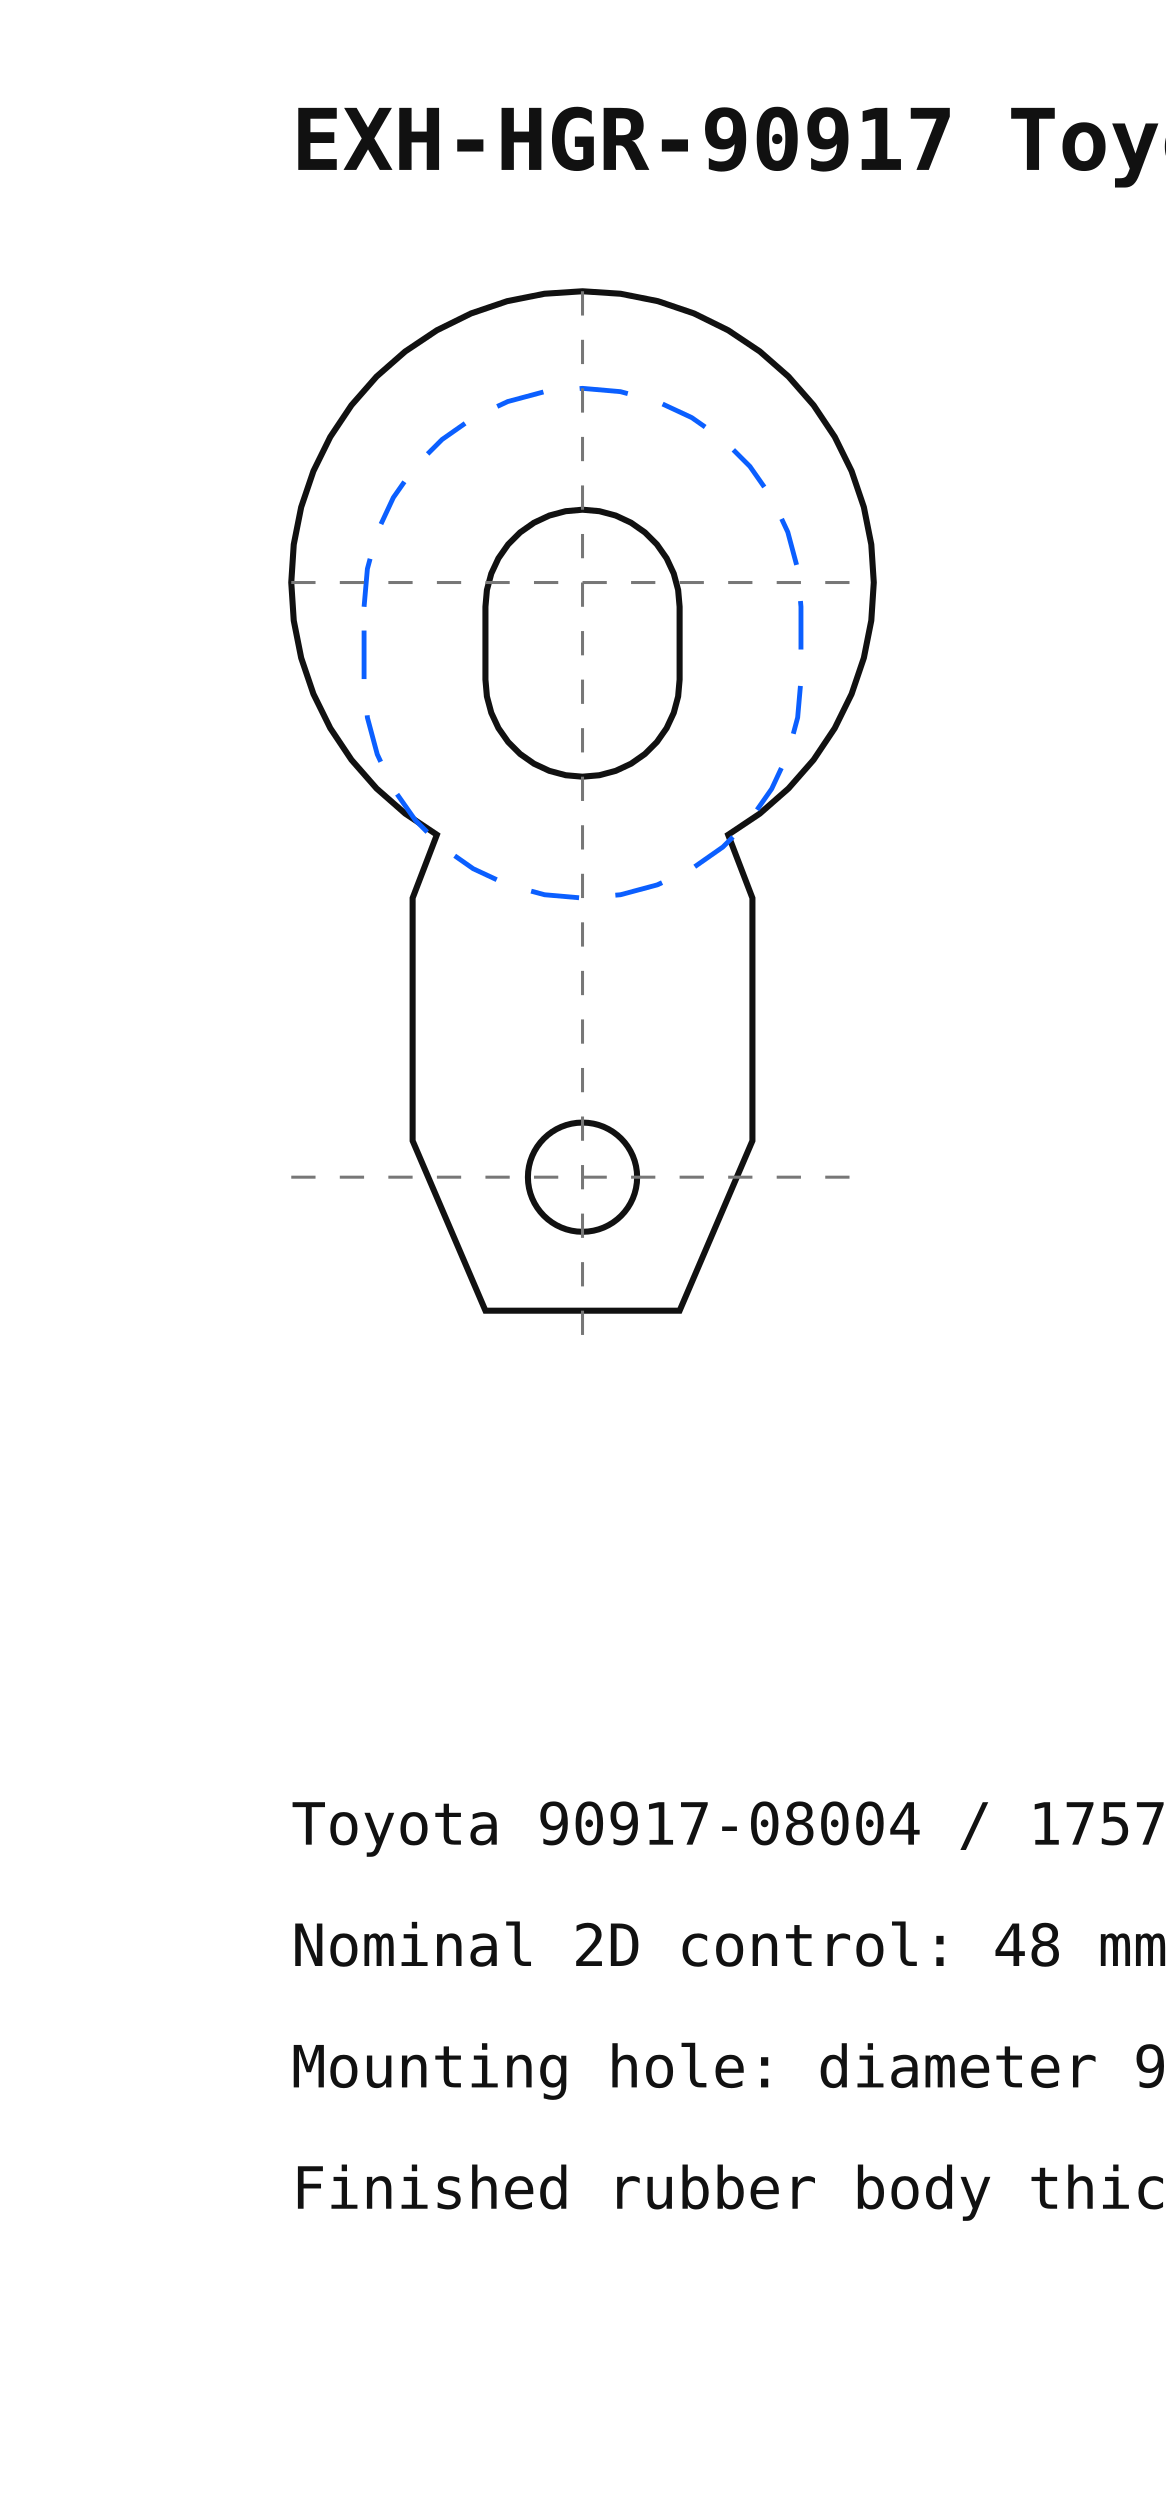
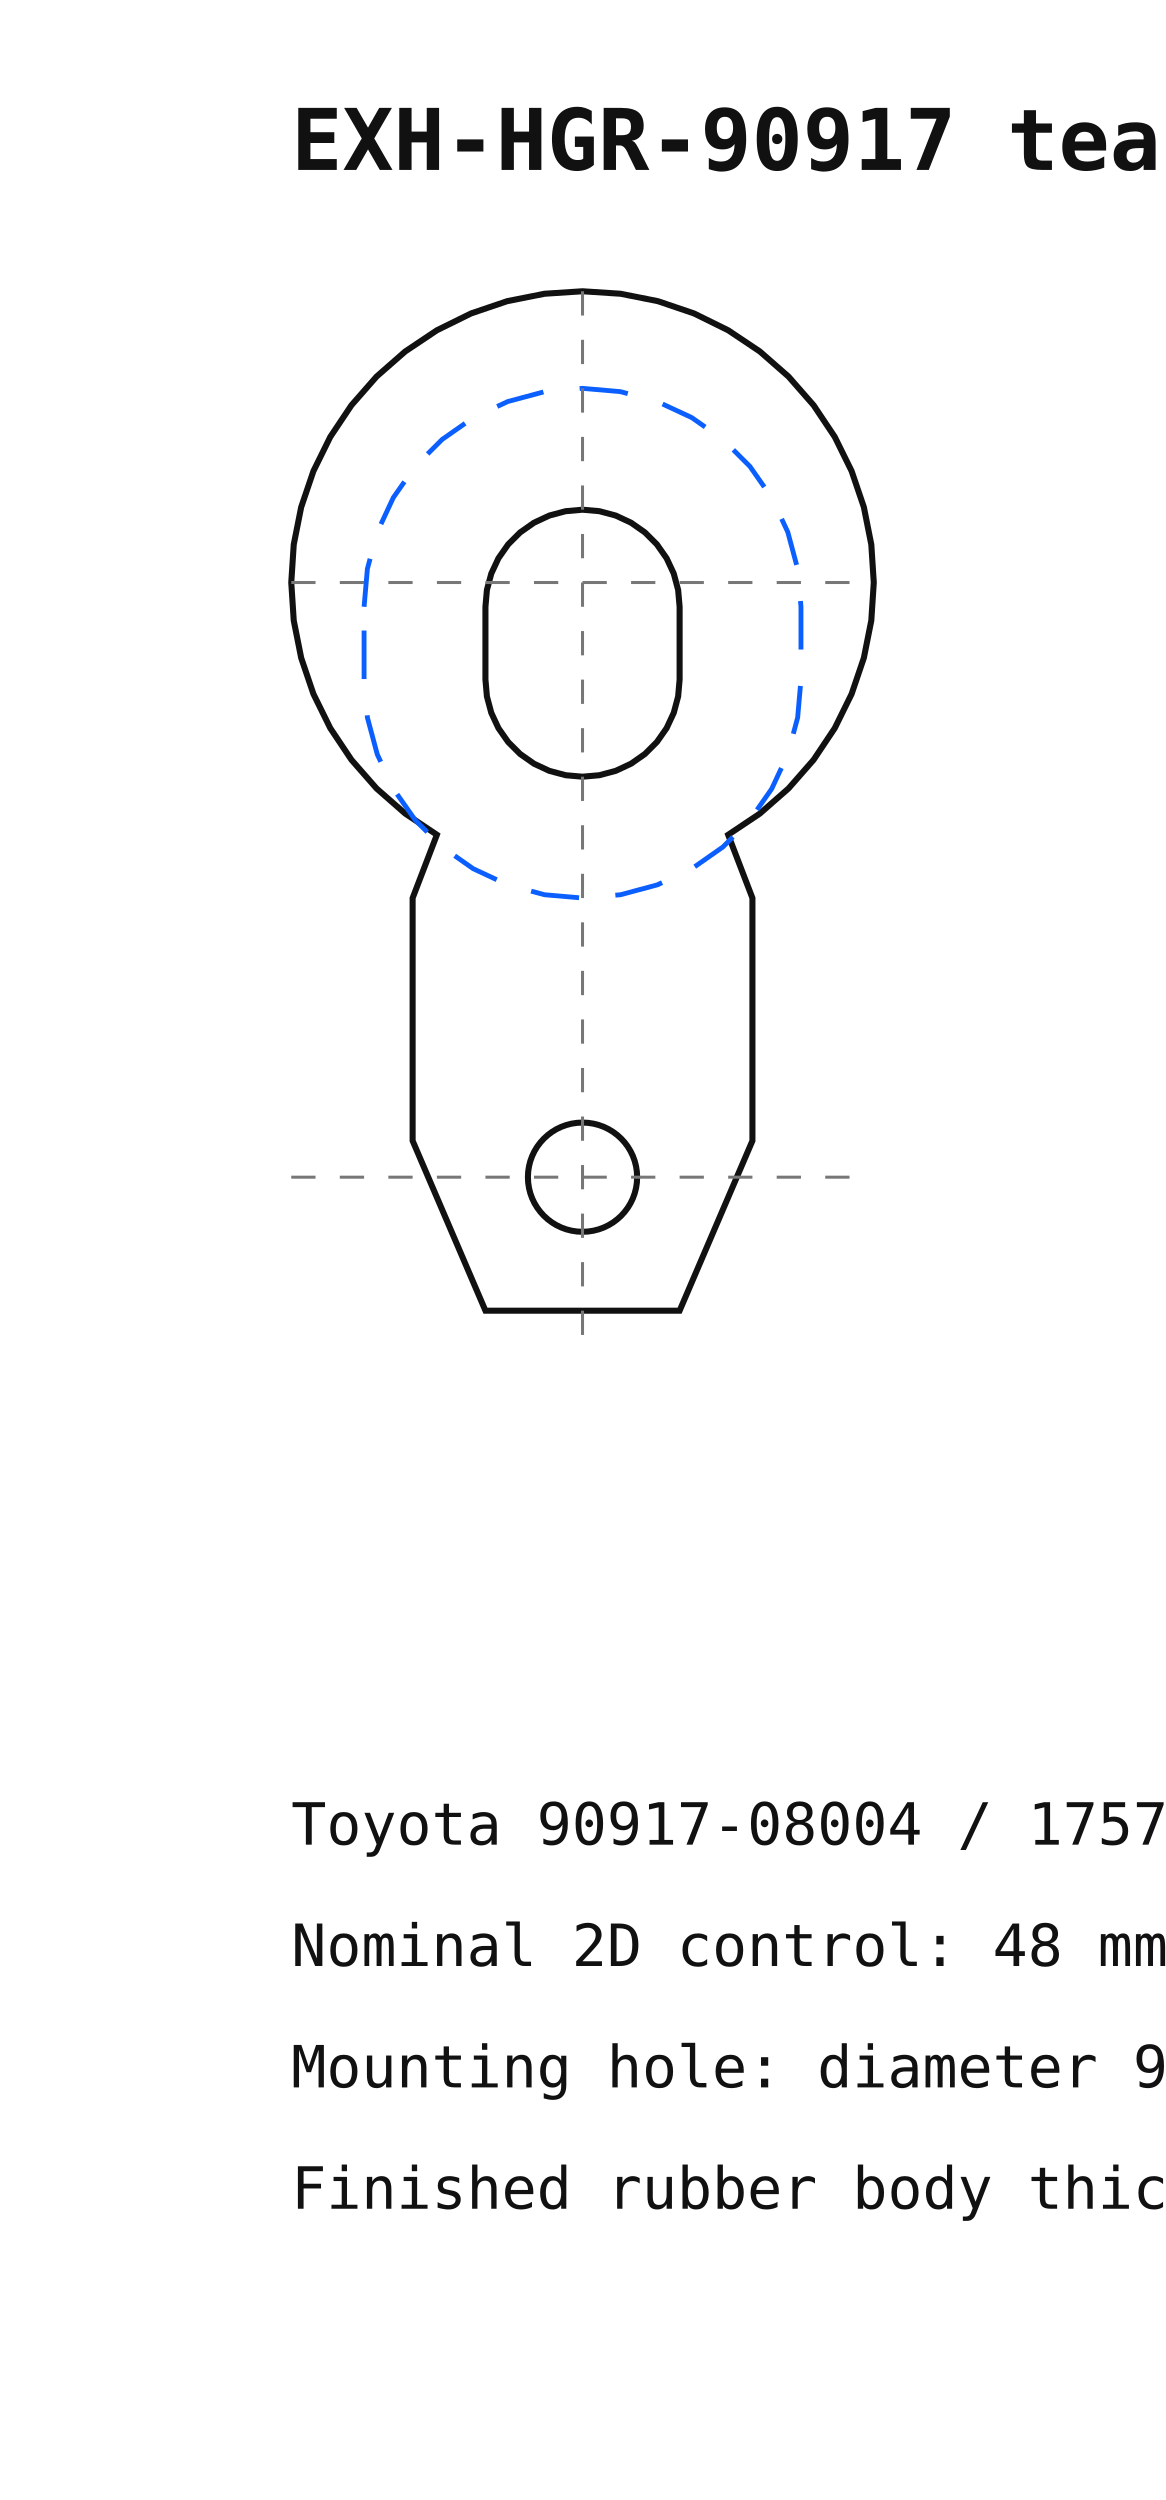
<svg xmlns="http://www.w3.org/2000/svg" width="96mm" height="206mm" viewBox="0 0 96 206">
  <style>
    .cut { fill: none; stroke: #111; stroke-width: 0.5; }
    .drill { fill: none; stroke: #111; stroke-width: 0.5; }
    .relief { fill: none; stroke: #111; stroke-width: 0.5; }
    .form { fill: none; stroke: #0b5fff; stroke-width: 0.4; stroke-dasharray: 4 3; }
    .mark { fill: none; stroke: #8a5a00; stroke-width: 0.4; stroke-dasharray: 3 2; }
    .template { fill: none; stroke: #7a1f8a; stroke-width: 0.45; stroke-dasharray: 5 3; }
    .center { stroke: #777; stroke-width: 0.25; stroke-dasharray: 2 2; }
    .title { font: 700 7px monospace; fill: #111; }
    .note { font: 4.8px monospace; fill: #111; }
  </style>
-   <text x="24" y="14" class="title">EXH-HGR-90917 Toyota 90917-08004 style exhaust cushion | qty as fitted | units: mm</text>
+   <text x="24" y="14" class="title">EXH-HGR-90917 teardrop exhaust cushion | qty as fitted | units: mm</text>
  <g transform="translate(24,24)">
    <polygon class="cut" points="24,0 27.133,0.205 30.212,0.818 33.184,1.827 36,3.215 38.61,4.96 40.971,7.029 43.04,9.39 44.785,12 46.173,14.816 47.182,17.788 47.795,20.867 48,24 47.795,27.133 47.182,30.212 46.173,33.184 44.785,36 43.04,38.61 40.971,40.971 38.61,43.04 36,44.785 38,50 38,70 32,84 16,84 10,70 10,50 12,44.785 9.39,43.04 7.029,40.971 4.96,38.61 3.215,36 1.827,33.184 0.818,30.212 0.205,27.133 0,24 0.205,20.867 0.818,17.788 1.827,14.816 3.215,12 4.96,9.39 7.029,7.029 9.39,4.96 12,3.215 14.816,1.827 17.788,0.818 20.867,0.205 24,0" />
    <polygon class="form" points="6,26 6.273,22.874 7.086,19.844 8.412,17 10.211,14.43 12.43,12.211 15,10.412 17.844,9.086 20.874,8.273 24,8 27.126,8.273 30.156,9.086 33,10.412 35.57,12.211 37.789,14.43 39.588,17 40.914,19.844 41.727,22.874 42,26 42,32 41.727,35.126 40.914,38.156 39.588,41 37.789,43.57 35.57,45.789 33,47.588 30.156,48.914 27.126,49.727 24,50 20.874,49.727 17.844,48.914 15,47.588 12.43,45.789 10.211,43.57 8.412,41 7.086,38.156 6.273,35.126 6,32" />
    <polygon class="cut" points="16,26 16.122,24.611 16.482,23.264 17.072,22 17.872,20.858 18.858,19.872 20,19.072 21.264,18.482 22.611,18.122 24,18 25.389,18.122 26.736,18.482 28,19.072 29.142,19.872 30.128,20.858 30.928,22 31.518,23.264 31.878,24.611 32,26 32,32 31.878,33.389 31.518,34.736 30.928,36 30.128,37.142 29.142,38.128 28,38.928 26.736,39.518 25.389,39.878 24,40 22.611,39.878 21.264,39.518 20,38.928 18.858,38.128 17.872,37.142 17.072,36 16.482,34.736 16.122,33.389 16,32" />
    <circle class="drill" cx="24" cy="73" r="4.5" />
    <line class="center" x1="24" y1="0" x2="24" y2="86" />
    <line class="center" x1="0" y1="24" x2="48" y2="24" />
    <line class="center" x1="0" y1="73" x2="48" y2="73" />
  </g>
-   <text x="24" y="152" class="note">Toyota 90917-08004 / 17572-92000 style teardrop exhaust cushion. This replaces the earlier generic ring/strap placeholders.</text>
+   <text x="24" y="152" class="note">Toyota 90917-08004 / 17572-92000 is a reference shape only. This replaces the earlier generic ring/strap placeholders.</text>
  <text x="24" y="162" class="note">Nominal 2D control: 48 mm wide x 86 mm high; lower rubber bulb R24 centred at X24 Y24; top mounting lug on centreline.</text>
  <text x="24" y="172" class="note">Mounting hole: diameter 9 at X24 Y73. Hanger slot: 16 x 22 capsule centred at X24 Y29. Raised boss/recess mark: 36 x 42 capsule.</text>
  <text x="24" y="182" class="note">Finished rubber body thickness target 22 mm unless the bought/genuine sample proves another value. Reproduce any bonded/internal metal reinforcement.</text>
</svg>
